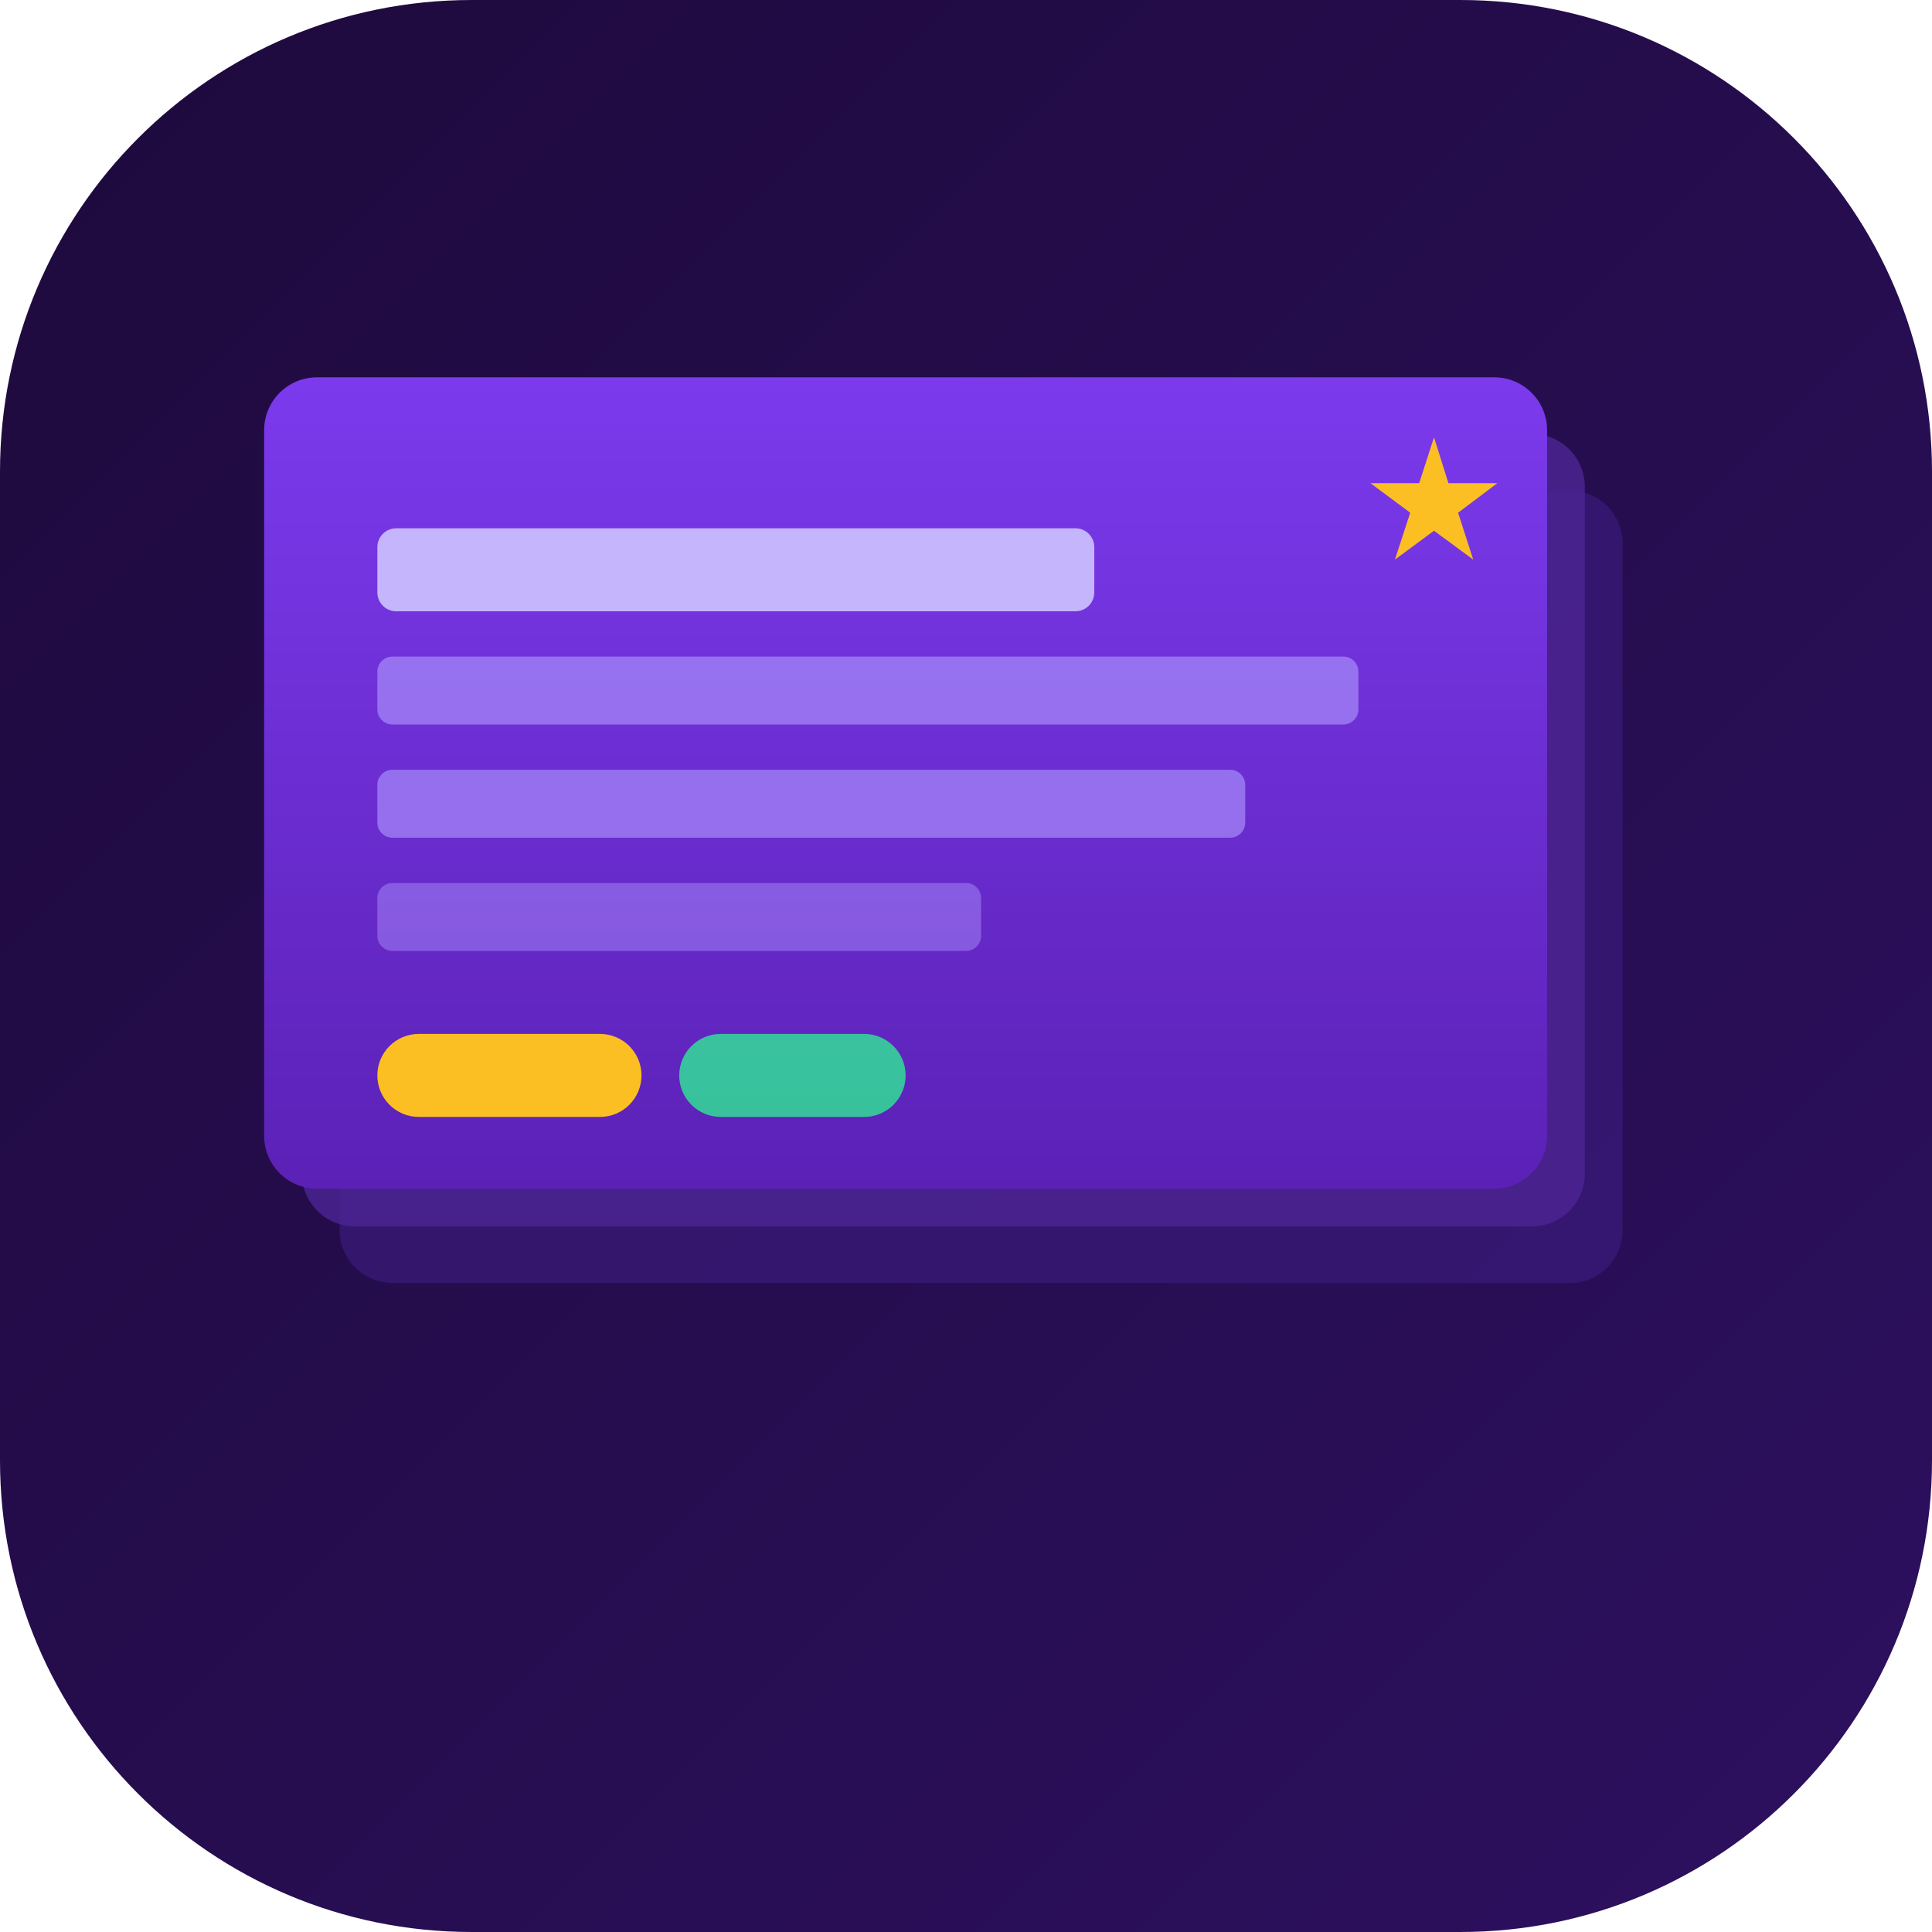
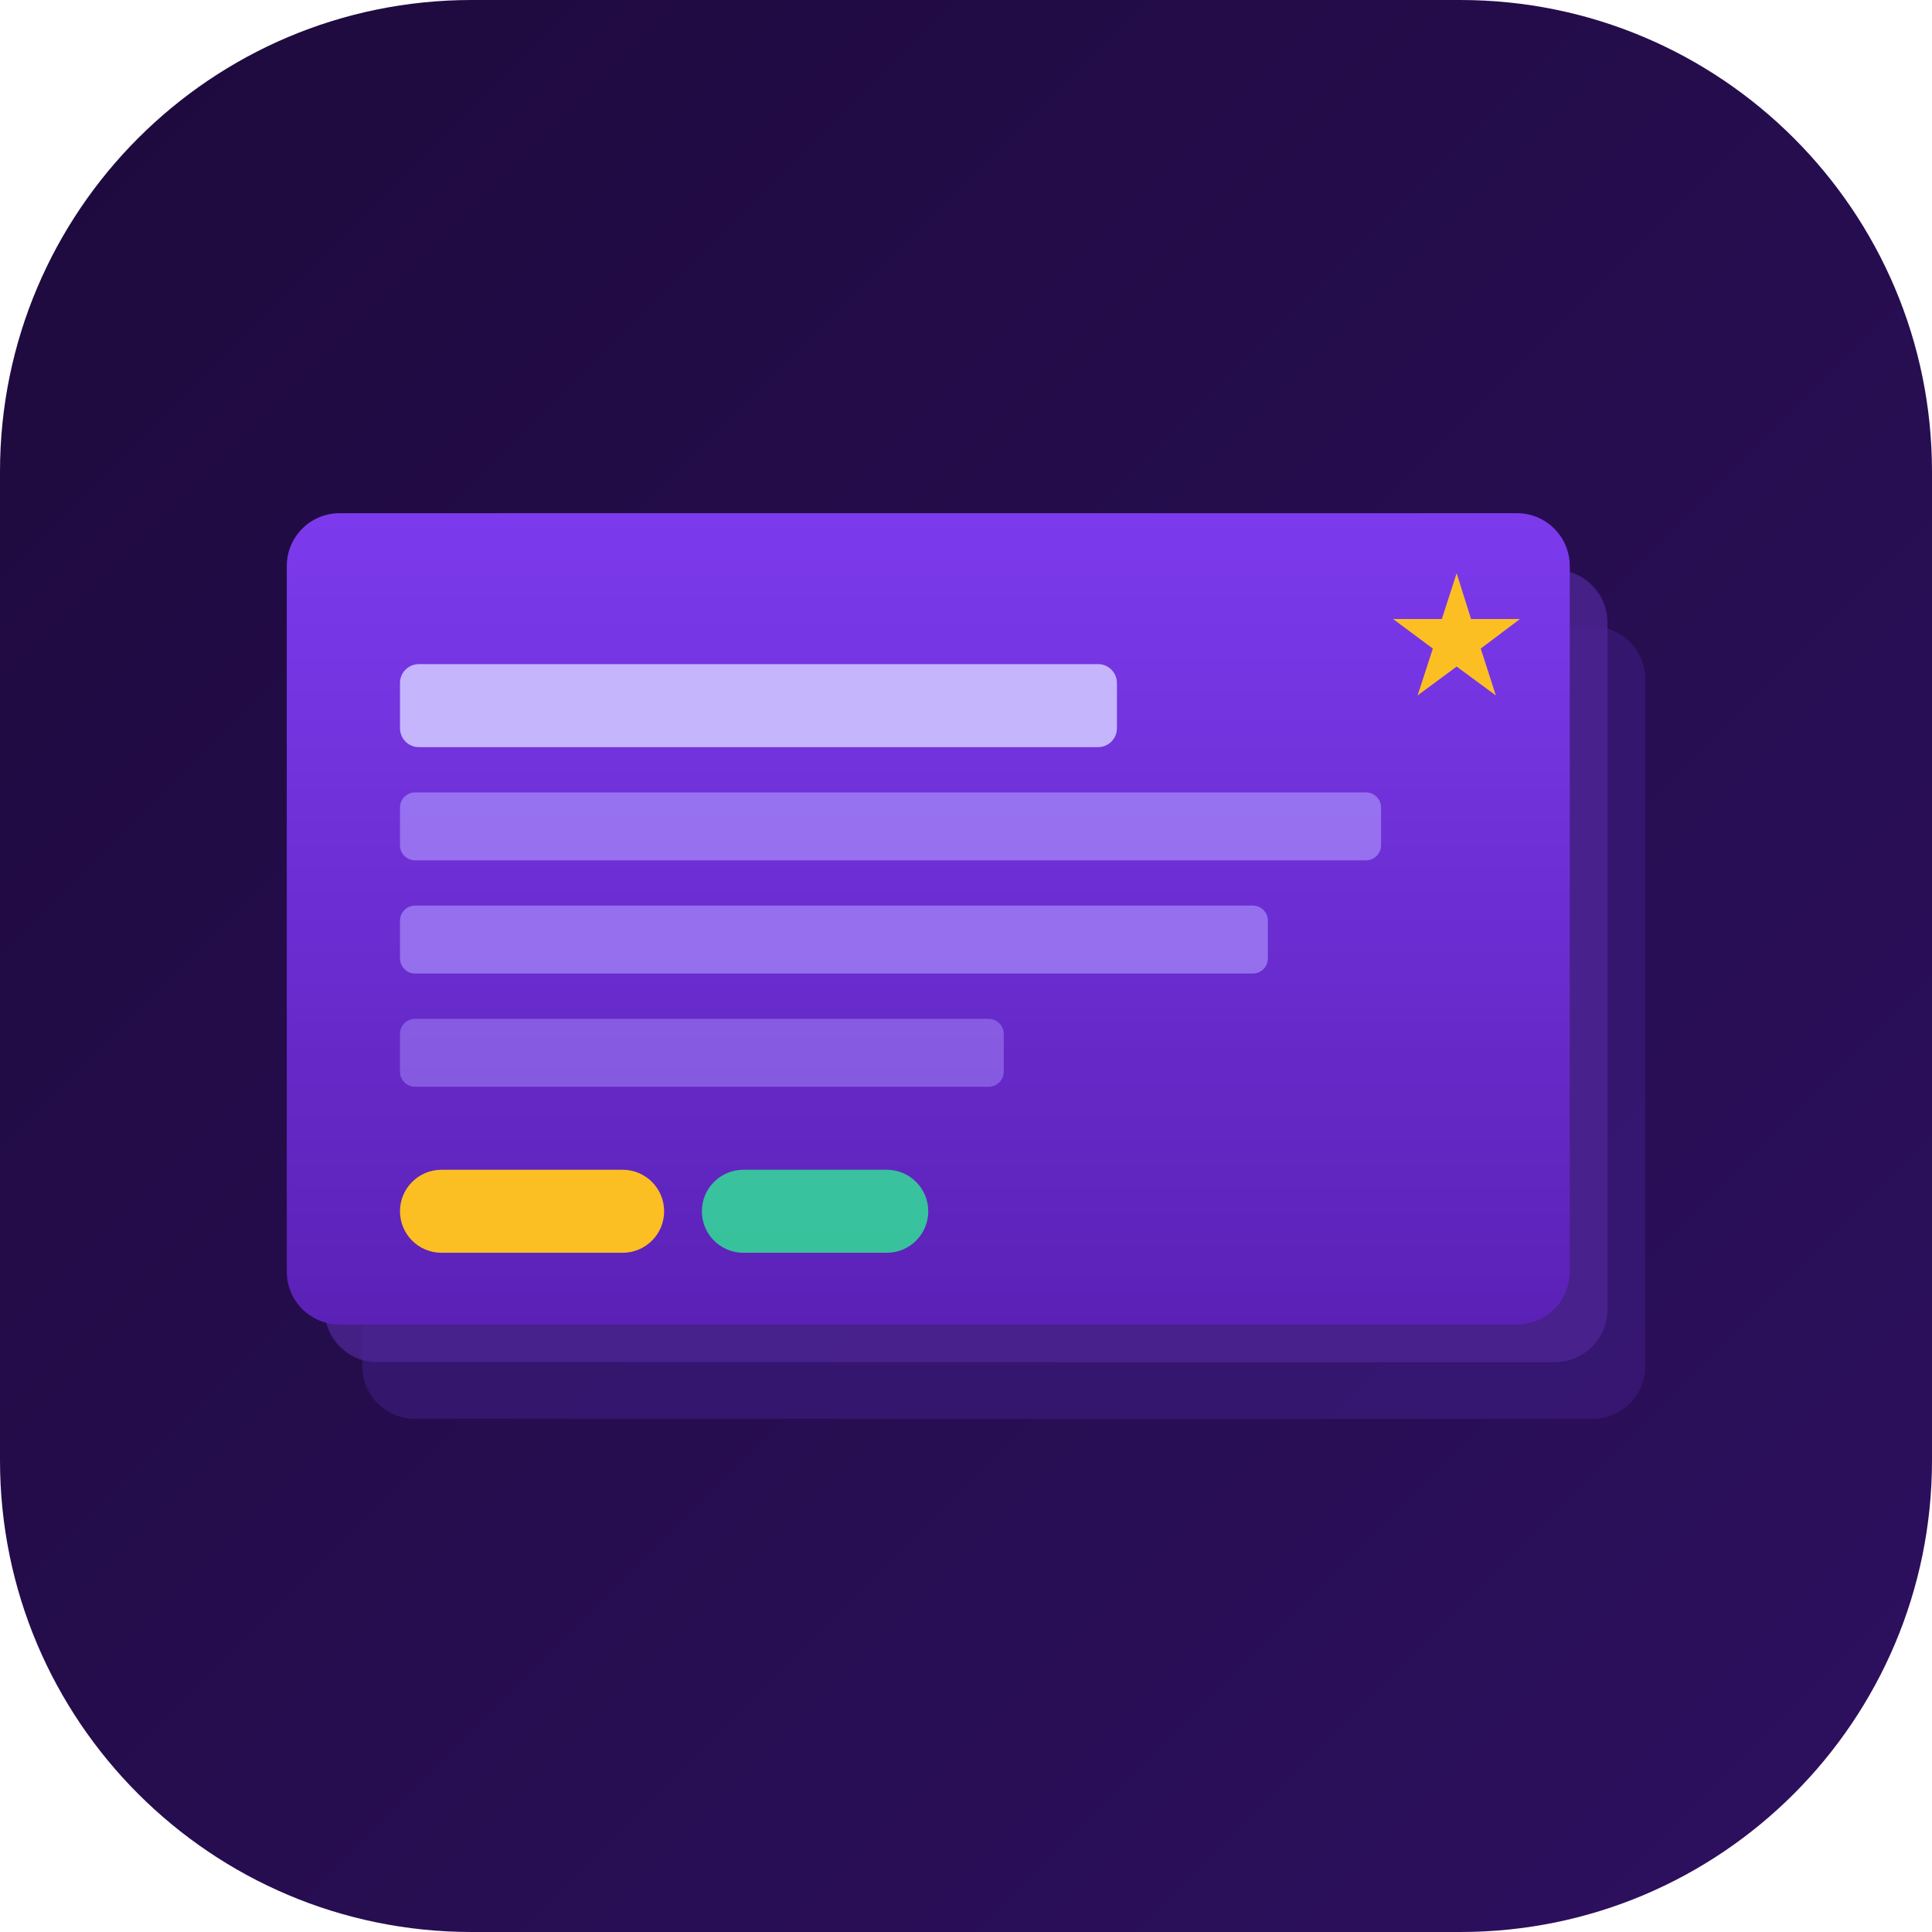
<svg xmlns="http://www.w3.org/2000/svg" viewBox="0 0 1024 1024">
  <defs>
    <linearGradient id="bg1" x1="0" y1="0" x2="1" y2="1">
      <stop offset="0%" stop-color="#1E0A3C" />
      <stop offset="100%" stop-color="#2D1060" />
    </linearGradient>
    <linearGradient id="card" x1="0" y1="0" x2="0" y2="1">
      <stop offset="0%" stop-color="#7C3AED" />
      <stop offset="100%" stop-color="#5B21B6" />
    </linearGradient>
  </defs>
  <rect width="1024" height="1024" rx="250" fill="url(#bg1)" />
-   <rect x="180" y="260" width="680" height="420" rx="28" fill="#3B1A7A" opacity="0.7" />
-   <rect x="160" y="230" width="680" height="420" rx="28" fill="#4C2494" opacity="0.8" />
-   <rect x="140" y="200" width="680" height="430" rx="28" fill="url(#card)" />
-   <rect x="200" y="280" width="380" height="44" rx="10" fill="#C4B5FD" />
-   <rect x="200" y="348" width="520" height="36" rx="8" fill="#A78BFA" opacity="0.7" />
-   <rect x="200" y="408" width="460" height="36" rx="8" fill="#A78BFA" opacity="0.7" />
-   <rect x="200" y="468" width="320" height="36" rx="8" fill="#A78BFA" opacity="0.5" />
-   <rect x="200" y="548" width="140" height="44" rx="22" fill="#FBBF24" />
-   <rect x="360" y="548" width="120" height="44" rx="22" fill="#34D399" opacity="0.9" />
-   <text x="760" y="270" font-size="90" fill="#FBBF24" text-anchor="middle" dominant-baseline="middle">★</text>
+   <rect x="192" y="332" width="680" height="420" rx="28" fill="#3B1A7A" opacity="0.7" />
+   <rect x="172" y="302" width="680" height="420" rx="28" fill="#4C2494" opacity="0.8" />
+   <rect x="152" y="272" width="680" height="430" rx="28" fill="url(#card)" />
+   <rect x="212" y="352" width="380" height="44" rx="10" fill="#C4B5FD" />
+   <rect x="212" y="420" width="520" height="36" rx="8" fill="#A78BFA" opacity="0.7" />
+   <rect x="212" y="480" width="460" height="36" rx="8" fill="#A78BFA" opacity="0.7" />
+   <rect x="212" y="540" width="320" height="36" rx="8" fill="#A78BFA" opacity="0.5" />
+   <rect x="212" y="620" width="140" height="44" rx="22" fill="#FBBF24" />
+   <rect x="372" y="620" width="120" height="44" rx="22" fill="#34D399" opacity="0.9" />
+   <text x="772" y="342" font-size="90" fill="#FBBF24" text-anchor="middle" dominant-baseline="middle">★</text>
</svg>
